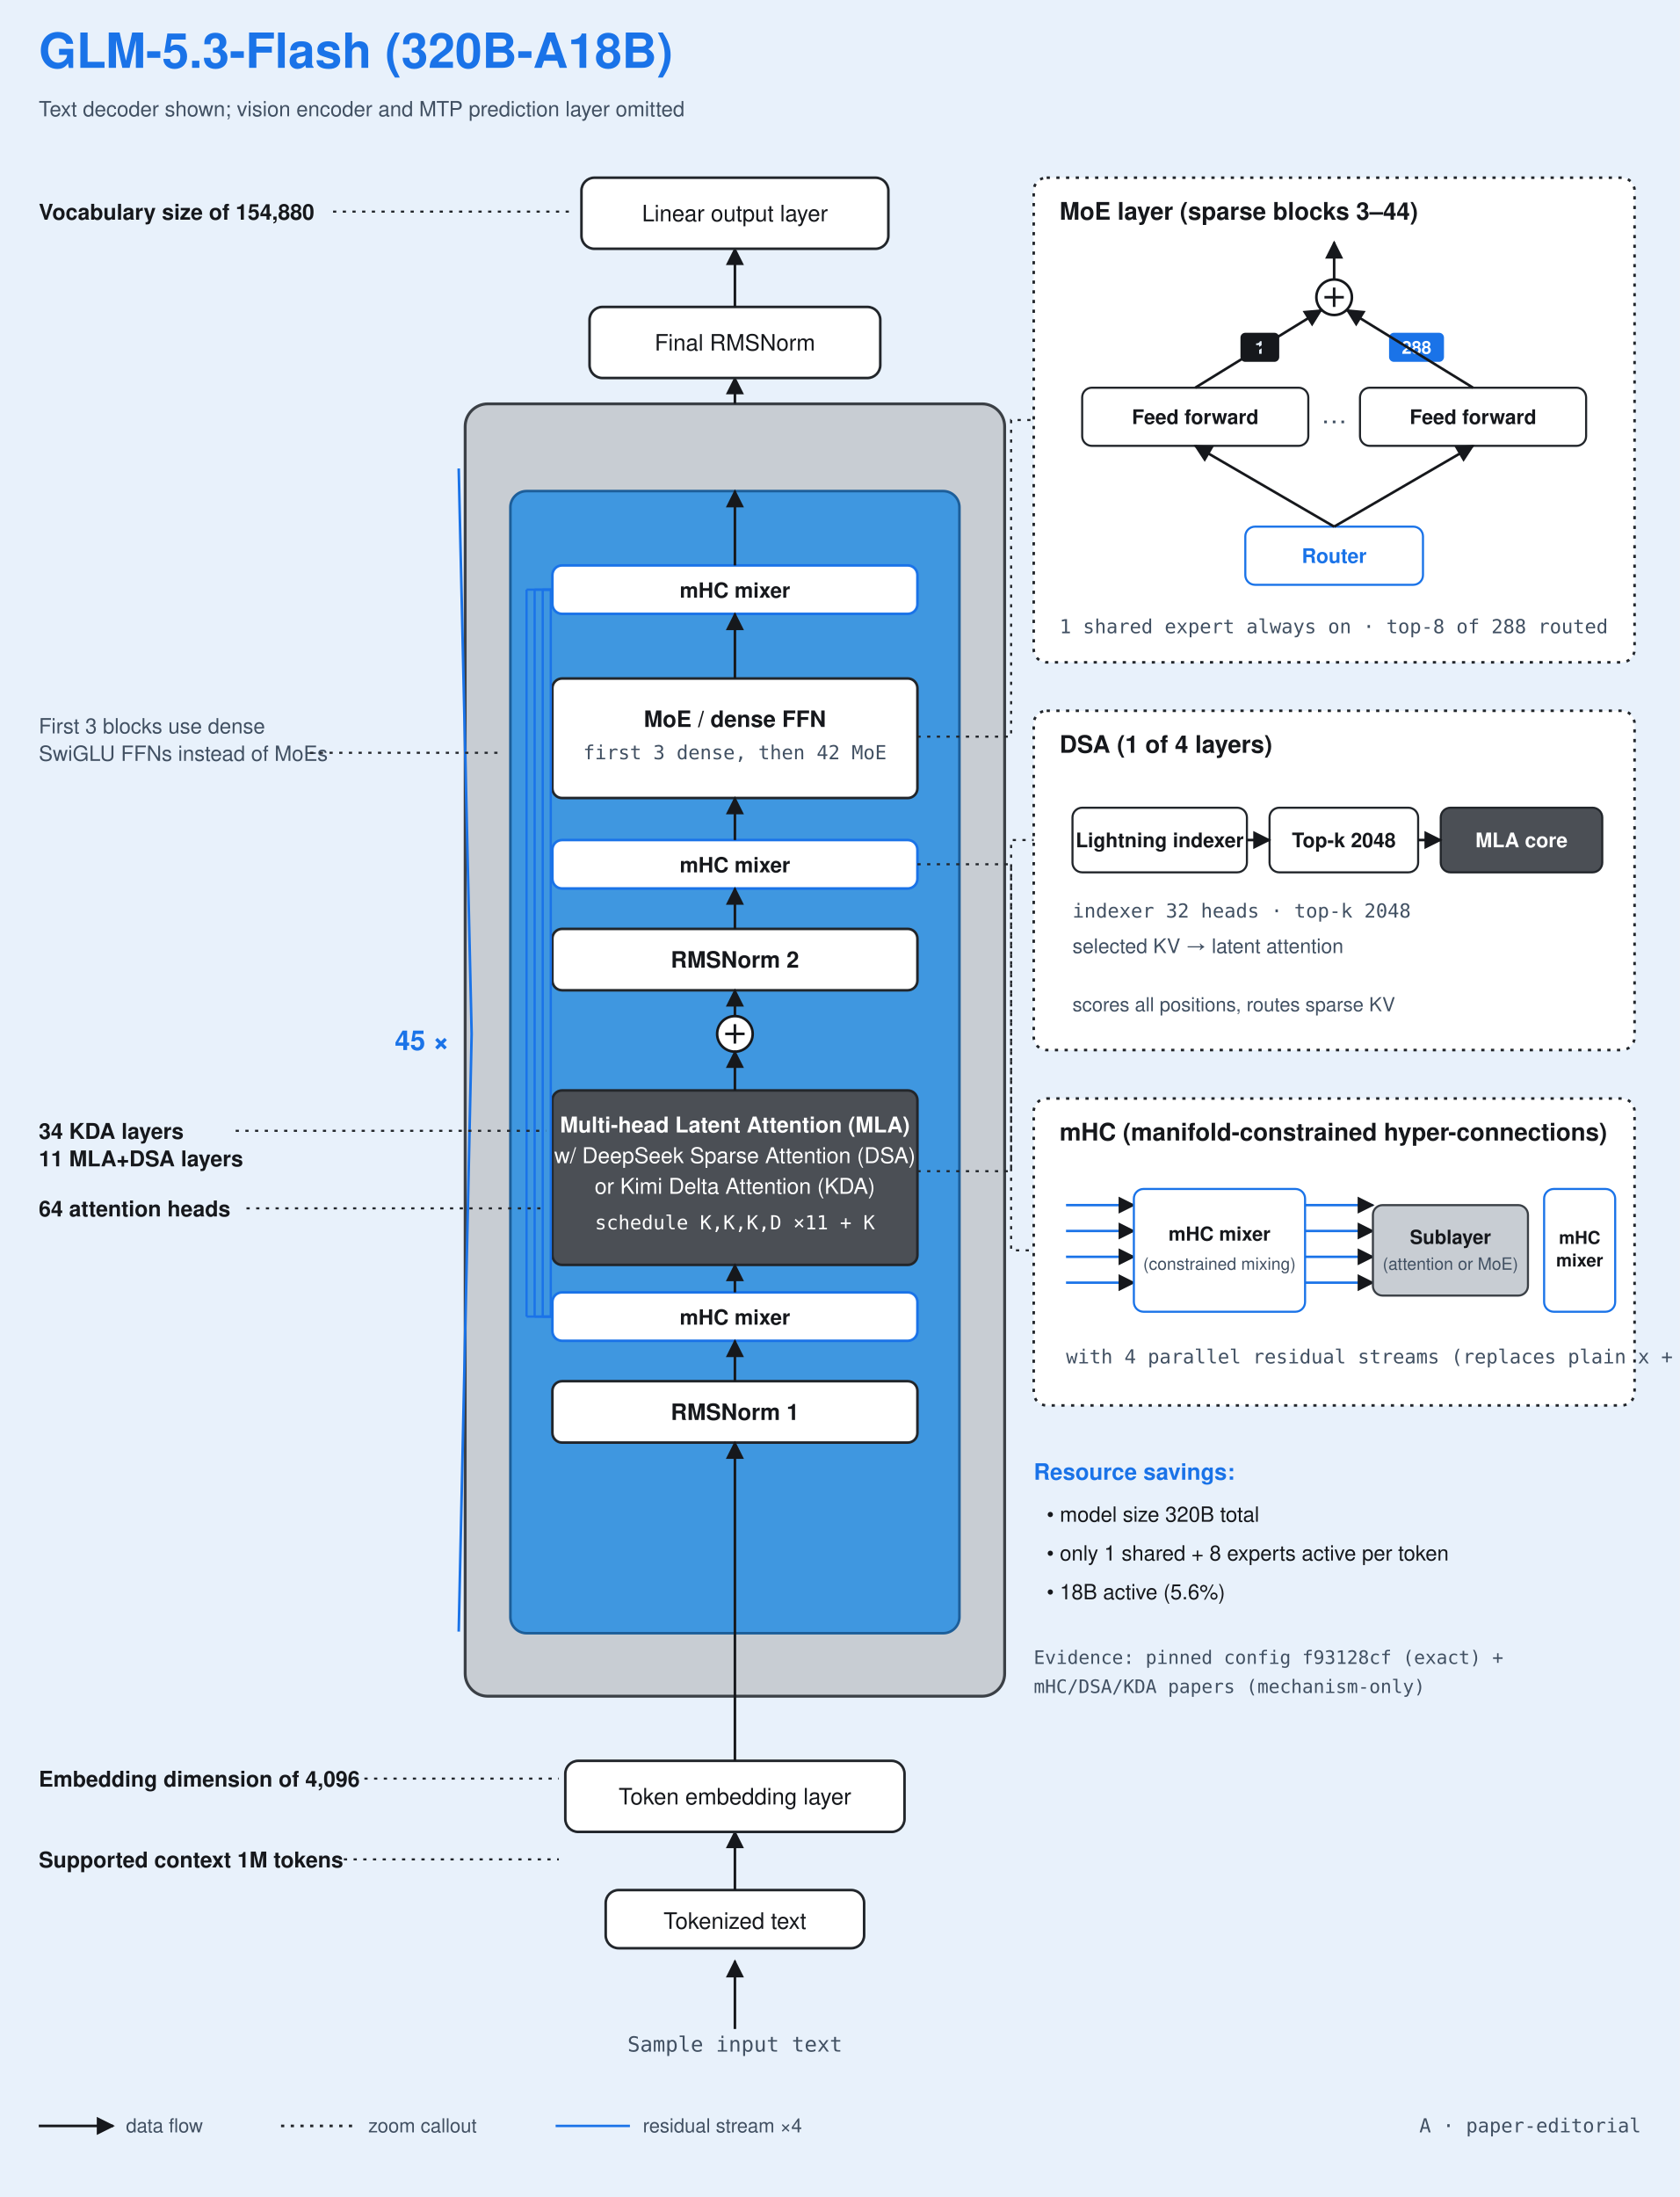
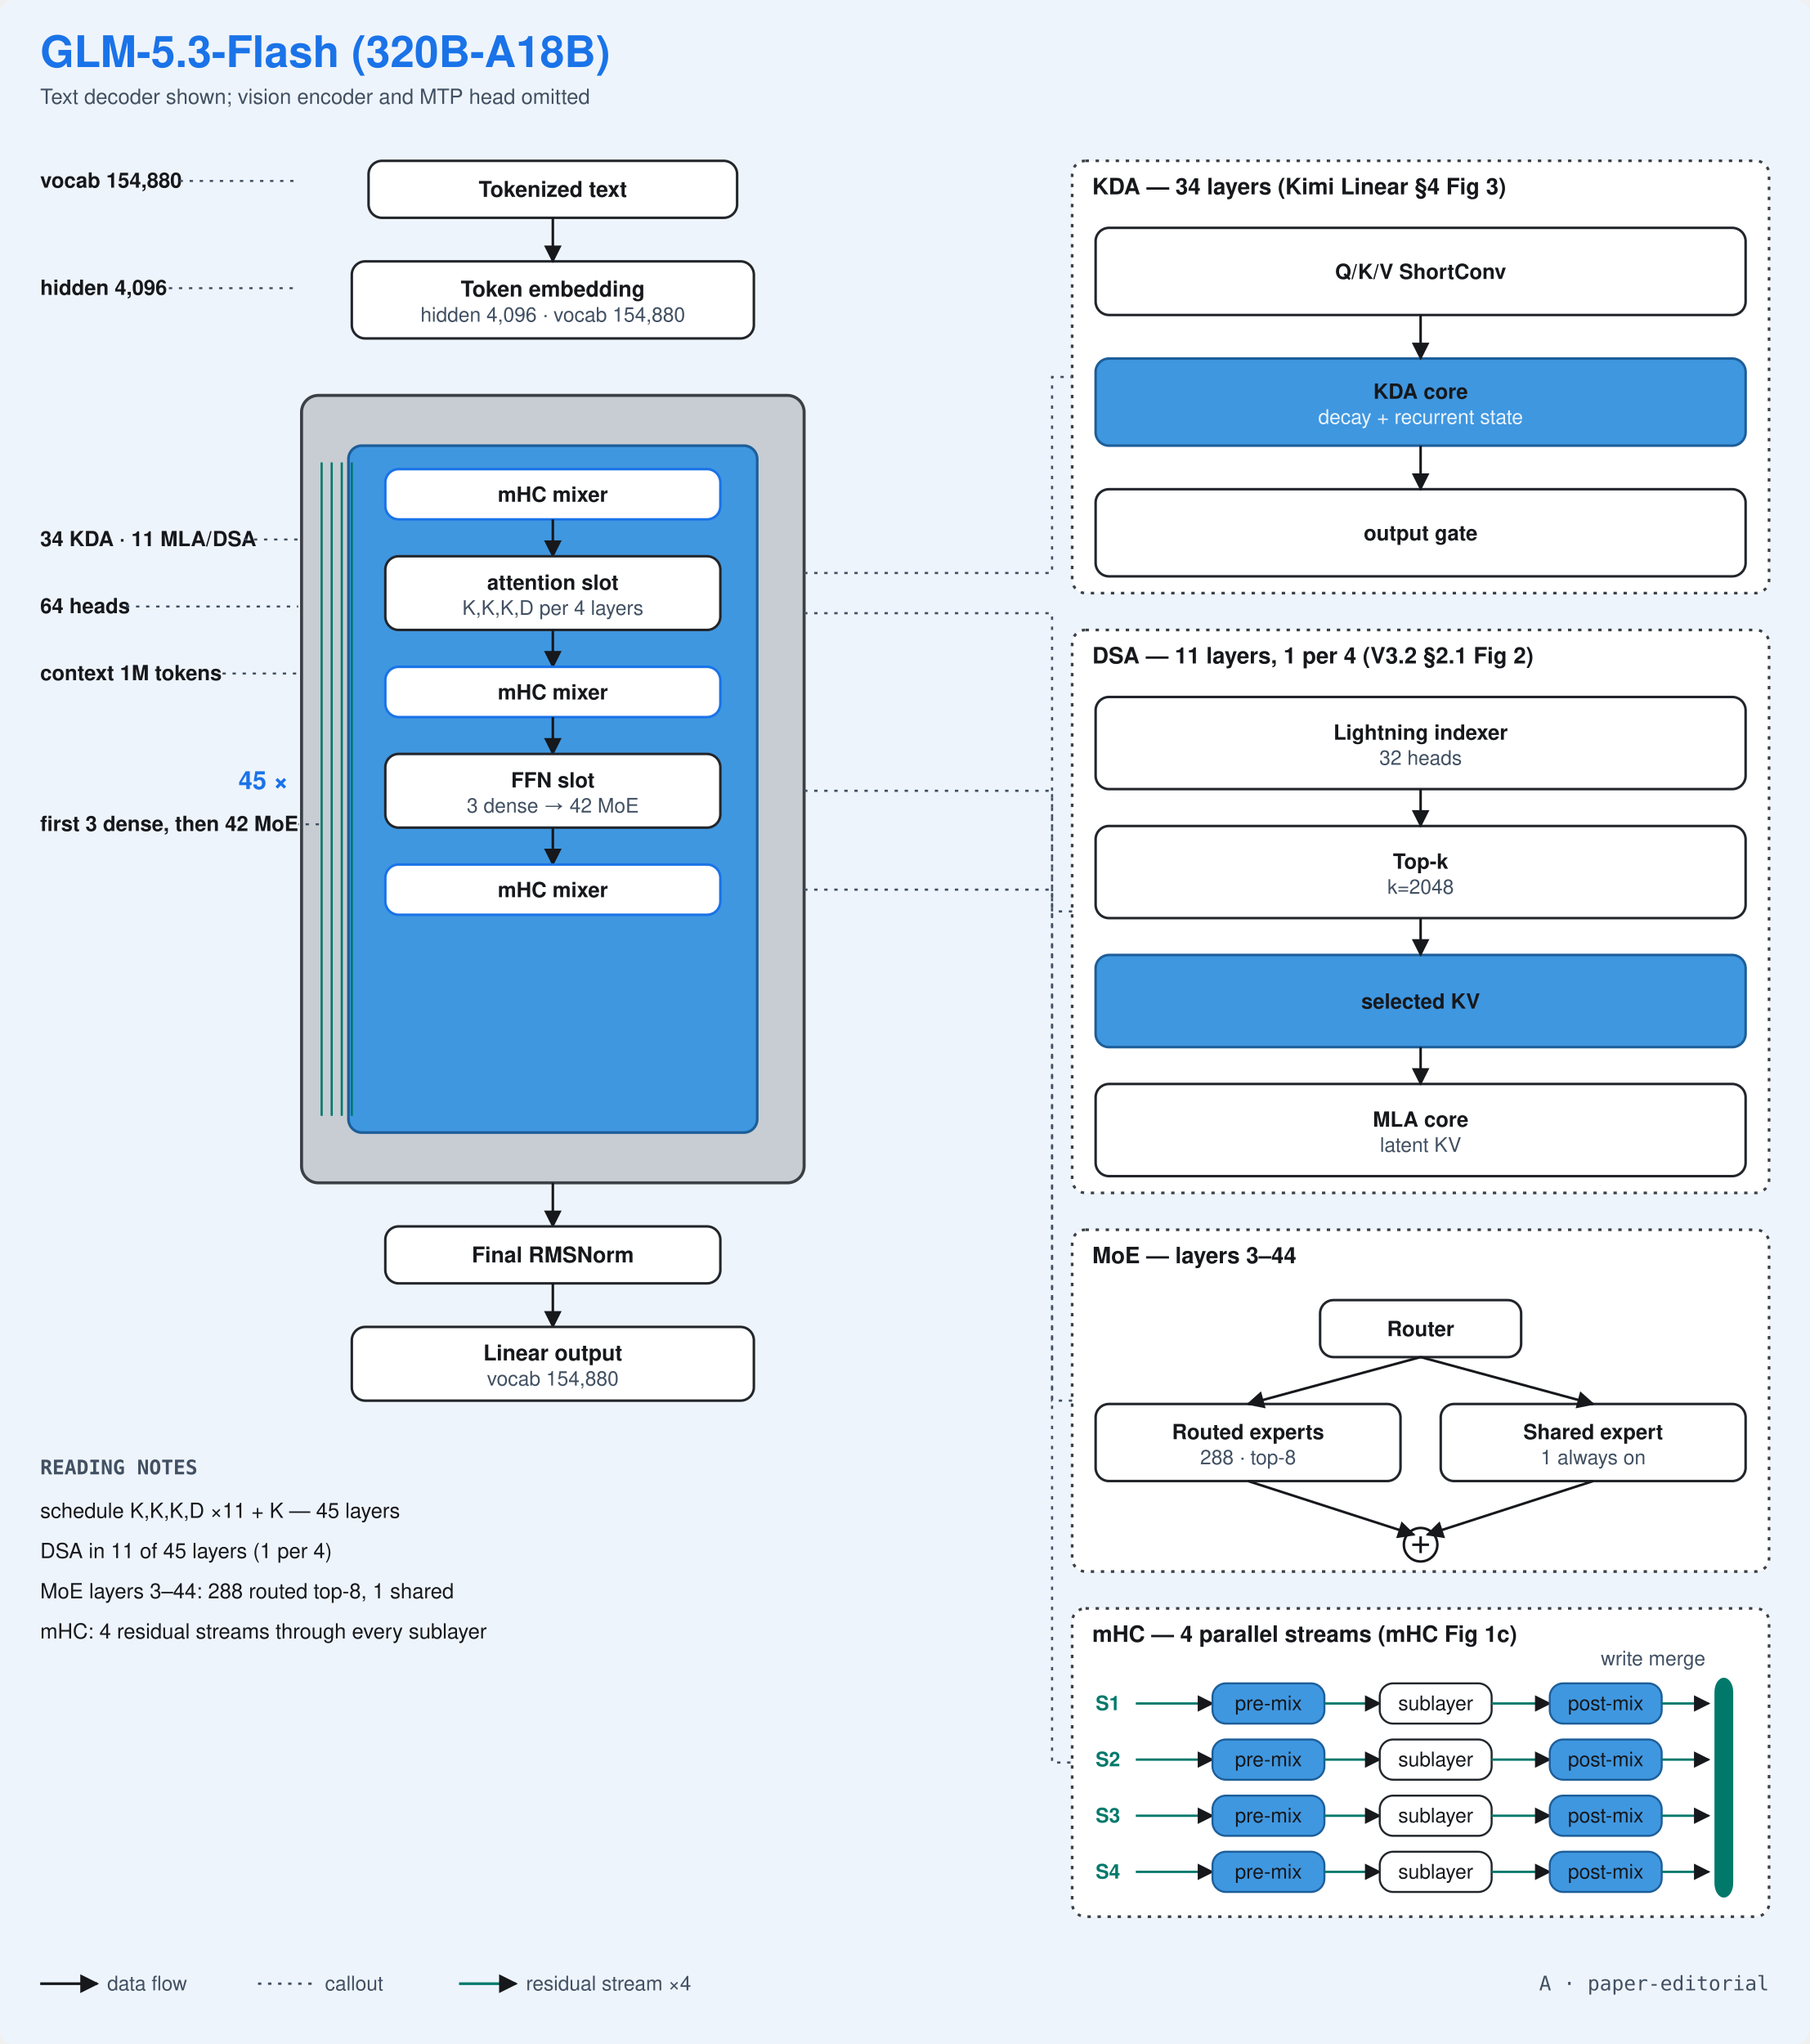
- <svg xmlns="http://www.w3.org/2000/svg" viewBox="0 0 1040 1360" font-family="Helvetica, Arial, sans-serif">
+ <svg xmlns="http://www.w3.org/2000/svg" viewBox="0 0 1080 1220" font-family="Helvetica, Arial, sans-serif">
  <defs>
-     <marker id="ar-a" viewBox="0 0 10 10" refX="9" refY="5" markerWidth="7" markerHeight="7" orient="auto-start-reverse">
+     <marker id="ar" viewBox="0 0 10 10" refX="9" refY="5" markerWidth="7" markerHeight="7" orient="auto-start-reverse">
      <path d="M0,0 L10,5 L0,10 z" fill="#16181c" />
    </marker>
  </defs>
-   <rect x="0" y="0" width="1040" height="1360" rx="0" fill="#e8f1fb" stroke="none" stroke-width="0" />
-   <text x="24" y="42" font-family="Helvetica, Arial, sans-serif" font-size="30" fill="#1a73e8" font-weight="700" text-anchor="start">GLM-5.3-Flash (320B-A18B)</text>
-   <text x="24" y="72" font-family="Helvetica, Arial, sans-serif" font-size="13" fill="#415062" font-weight="400" text-anchor="start">Text decoder shown; vision encoder and MTP prediction layer omitted</text>
-   <text x="455" y="1270" font-family="monospace" font-size="13" fill="#415062" font-weight="400" text-anchor="middle">Sample input text</text>
-   <line x1="455" y1="1256" x2="455" y2="1214" stroke="#16181c" stroke-width="1.6" marker-end="url(#ar-a)" />
-   <rect x="375" y="1170" width="160" height="36" rx="8" fill="#ffffff" stroke="#22262b" stroke-width="1.6" />
-   <text x="455" y="1194" font-family="Helvetica, Arial, sans-serif" font-size="14" fill="#16181c" font-weight="400" text-anchor="middle">Tokenized text</text>
-   <line x1="455" y1="1170" x2="455" y2="1134" stroke="#16181c" stroke-width="1.6" marker-end="url(#ar-a)" />
-   <rect x="350" y="1090" width="210" height="44" rx="8" fill="#ffffff" stroke="#22262b" stroke-width="1.6" />
-   <text x="455" y="1117" font-family="Helvetica, Arial, sans-serif" font-size="14" fill="#16181c" font-weight="400" text-anchor="middle">Token embedding layer</text>
-   <rect x="288" y="250" width="334" height="800" rx="14" fill="#c8cdd3" stroke="#3b4046" stroke-width="1.8" />
-   <rect x="316" y="304" width="278" height="707" rx="10" fill="#3f97e0" stroke="#1d5e99" stroke-width="1.6" />
-   <text x="278" y="650" font-family="Helvetica, Arial, sans-serif" font-size="17" fill="#1a73e8" font-weight="700" text-anchor="end">45 ×</text>
-   <polyline points="284,290 292,640 284,1010" fill="none" stroke="#1a73e8" stroke-width="1.6" />
-   <rect x="342" y="855" width="226" height="38" rx="6" fill="#ffffff" stroke="#22262b" stroke-width="1.6" />
-   <text x="455" y="879" font-family="Helvetica, Arial, sans-serif" font-size="14" fill="#16181c" font-weight="600" text-anchor="middle">RMSNorm 1</text>
-   <rect x="342" y="800" width="226" height="30" rx="6" fill="#ffffff" stroke="#1a73e8" stroke-width="1.6" />
-   <text x="455" y="820" font-family="Helvetica, Arial, sans-serif" font-size="13" fill="#16181c" font-weight="600" text-anchor="middle">mHC mixer</text>
-   <rect x="342" y="675" width="226" height="108" rx="6" fill="#4b4f55" stroke="#22262b" stroke-width="1.6" />
-   <text x="455" y="734" font-family="Helvetica, Arial, sans-serif" font-size="14" fill="#ffffff" font-weight="600" text-anchor="middle" />
-   <text x="455" y="701" font-family="Helvetica, Arial, sans-serif" font-size="13.5" fill="#ffffff" font-weight="600" text-anchor="middle">Multi-head Latent Attention (MLA)</text>
-   <text x="455" y="720" font-family="Helvetica, Arial, sans-serif" font-size="13.5" fill="#ffffff" font-weight="400" text-anchor="middle">w/ DeepSeek Sparse Attention (DSA)</text>
-   <text x="455" y="739" font-family="Helvetica, Arial, sans-serif" font-size="13.5" fill="#ffffff" font-weight="400" text-anchor="middle">or Kimi Delta Attention (KDA)</text>
-   <text x="455" y="761" font-family="monospace" font-size="12" fill="#ffffff" font-weight="400" text-anchor="middle">schedule K,K,K,D ×11 + K</text>
-   <circle cx="455" cy="640" r="11" fill="#ffffff" stroke="#16181c" stroke-width="1.6" />
-   <line x1="449" y1="640" x2="461" y2="640" stroke="#16181c" stroke-width="1.6" />
-   <line x1="455" y1="634" x2="455" y2="646" stroke="#16181c" stroke-width="1.6" />
-   <rect x="342" y="575" width="226" height="38" rx="6" fill="#ffffff" stroke="#22262b" stroke-width="1.6" />
-   <text x="455" y="599" font-family="Helvetica, Arial, sans-serif" font-size="14" fill="#16181c" font-weight="600" text-anchor="middle">RMSNorm 2</text>
-   <rect x="342" y="520" width="226" height="30" rx="6" fill="#ffffff" stroke="#1a73e8" stroke-width="1.6" />
-   <text x="455" y="540" font-family="Helvetica, Arial, sans-serif" font-size="13" fill="#16181c" font-weight="600" text-anchor="middle">mHC mixer</text>
-   <rect x="342" y="420" width="226" height="74" rx="6" fill="#ffffff" stroke="#22262b" stroke-width="1.6" />
-   <text x="455" y="462" font-family="Helvetica, Arial, sans-serif" font-size="14" fill="#16181c" font-weight="600" text-anchor="middle" />
-   <text x="455" y="450" font-family="Helvetica, Arial, sans-serif" font-size="14" fill="#16181c" font-weight="600" text-anchor="middle">MoE / dense FFN</text>
-   <text x="455" y="470" font-family="monospace" font-size="12" fill="#415062" font-weight="400" text-anchor="middle">first 3 dense, then 42 MoE</text>
-   <rect x="342" y="350" width="226" height="30" rx="6" fill="#ffffff" stroke="#1a73e8" stroke-width="1.6" />
-   <text x="455" y="370" font-family="Helvetica, Arial, sans-serif" font-size="13" fill="#16181c" font-weight="600" text-anchor="middle">mHC mixer</text>
-   <line x1="455" y1="1090" x2="455" y2="893" stroke="#16181c" stroke-width="1.6" marker-end="url(#ar-a)" />
-   <line x1="455" y1="855" x2="455" y2="830" stroke="#16181c" stroke-width="1.6" marker-end="url(#ar-a)" />
-   <line x1="455" y1="800" x2="455" y2="783" stroke="#16181c" stroke-width="1.6" marker-end="url(#ar-a)" />
-   <line x1="455" y1="675" x2="455" y2="651" stroke="#16181c" stroke-width="1.6" marker-end="url(#ar-a)" />
-   <line x1="455" y1="629" x2="455" y2="613" stroke="#16181c" stroke-width="1.6" marker-end="url(#ar-a)" />
-   <line x1="455" y1="575" x2="455" y2="550" stroke="#16181c" stroke-width="1.6" marker-end="url(#ar-a)" />
-   <line x1="455" y1="520" x2="455" y2="494" stroke="#16181c" stroke-width="1.6" marker-end="url(#ar-a)" />
-   <line x1="455" y1="420" x2="455" y2="380" stroke="#16181c" stroke-width="1.6" marker-end="url(#ar-a)" />
-   <line x1="455" y1="350" x2="455" y2="304" stroke="#16181c" stroke-width="1.6" marker-end="url(#ar-a)" />
-   <line x1="326" y1="365" x2="326" y2="815" stroke="#1a73e8" stroke-width="1.4" />
-   <line x1="326" y1="815" x2="342" y2="815" stroke="#1a73e8" stroke-width="1.4" />
-   <line x1="326" y1="365" x2="342" y2="365" stroke="#1a73e8" stroke-width="1.4" />
-   <line x1="331" y1="365" x2="331" y2="815" stroke="#1a73e8" stroke-width="1.4" />
-   <line x1="331" y1="815" x2="342" y2="815" stroke="#1a73e8" stroke-width="1.4" />
-   <line x1="331" y1="365" x2="342" y2="365" stroke="#1a73e8" stroke-width="1.4" />
-   <line x1="336" y1="365" x2="336" y2="815" stroke="#1a73e8" stroke-width="1.4" />
-   <line x1="336" y1="815" x2="342" y2="815" stroke="#1a73e8" stroke-width="1.4" />
-   <line x1="336" y1="365" x2="342" y2="365" stroke="#1a73e8" stroke-width="1.4" />
-   <line x1="341" y1="365" x2="341" y2="815" stroke="#1a73e8" stroke-width="1.4" />
-   <line x1="341" y1="815" x2="342" y2="815" stroke="#1a73e8" stroke-width="1.4" />
-   <line x1="341" y1="365" x2="342" y2="365" stroke="#1a73e8" stroke-width="1.4" />
-   <line x1="455" y1="250" x2="455" y2="234" stroke="#16181c" stroke-width="1.6" marker-end="url(#ar-a)" />
-   <rect x="365" y="190" width="180" height="44" rx="8" fill="#ffffff" stroke="#22262b" stroke-width="1.6" />
-   <text x="455" y="217" font-family="Helvetica, Arial, sans-serif" font-size="14" fill="#16181c" font-weight="400" text-anchor="middle">Final RMSNorm</text>
-   <line x1="455" y1="190" x2="455" y2="154" stroke="#16181c" stroke-width="1.6" marker-end="url(#ar-a)" />
-   <rect x="360" y="110" width="190" height="44" rx="8" fill="#ffffff" stroke="#22262b" stroke-width="1.6" />
-   <text x="455" y="137" font-family="Helvetica, Arial, sans-serif" font-size="14" fill="#16181c" font-weight="400" text-anchor="middle">Linear output layer</text>
-   <text x="24" y="136" font-family="Helvetica, Arial, sans-serif" font-size="13.5" fill="#16181c" font-weight="600" text-anchor="start">Vocabulary size of 154,880</text>
-   <line x1="206.2" y1="131" x2="356" y2="131" stroke="#22262b" stroke-width="1.3" stroke-dasharray="2 4" />
-   <text x="24" y="705" font-family="Helvetica, Arial, sans-serif" font-size="13.5" fill="#16181c" font-weight="600" text-anchor="start">34 KDA layers</text>
-   <text x="24" y="722" font-family="Helvetica, Arial, sans-serif" font-size="13.5" fill="#16181c" font-weight="600" text-anchor="start">11 MLA+DSA layers</text>
-   <line x1="145.9" y1="700" x2="338" y2="700" stroke="#22262b" stroke-width="1.3" stroke-dasharray="2 4" />
-   <text x="24" y="753" font-family="Helvetica, Arial, sans-serif" font-size="13.5" fill="#16181c" font-weight="600" text-anchor="start">64 attention heads</text>
-   <line x1="152.6" y1="748" x2="338" y2="748" stroke="#22262b" stroke-width="1.3" stroke-dasharray="2 4" />
-   <text x="24" y="1106" font-family="Helvetica, Arial, sans-serif" font-size="13.5" fill="#16181c" font-weight="600" text-anchor="start">Embedding dimension of 4,096</text>
-   <line x1="219.6" y1="1101" x2="346" y2="1101" stroke="#22262b" stroke-width="1.3" stroke-dasharray="2 4" />
-   <text x="24" y="1156" font-family="Helvetica, Arial, sans-serif" font-size="13.5" fill="#16181c" font-weight="600" text-anchor="start">Supported context 1M tokens</text>
-   <line x1="212.9" y1="1151" x2="346" y2="1151" stroke="#22262b" stroke-width="1.3" stroke-dasharray="2 4" />
-   <text x="24" y="454" font-family="Helvetica, Arial, sans-serif" font-size="13" fill="#415062" font-weight="400" text-anchor="start">First 3 blocks use dense</text>
-   <text x="24" y="471" font-family="Helvetica, Arial, sans-serif" font-size="13" fill="#415062" font-weight="400" text-anchor="start">SwiGLU FFNs instead of MoEs</text>
-   <line x1="192" y1="466" x2="312" y2="466" stroke="#22262b" stroke-width="1.3" stroke-dasharray="2 4" />
-   <rect x="640" y="110" width="372" height="300" rx="8" fill="#ffffff" stroke="#22262b" stroke-dasharray="2 4" stroke-width="1.6" />
-   <text x="656" y="136" font-family="Helvetica, Arial, sans-serif" font-size="15" fill="#16181c" font-weight="700" text-anchor="start">MoE layer (sparse blocks 3–44)</text>
-   <circle cx="826" cy="184" r="11" fill="#ffffff" stroke="#16181c" stroke-width="1.6" />
-   <line x1="820" y1="184" x2="832" y2="184" stroke="#16181c" stroke-width="1.6" />
-   <line x1="826" y1="178" x2="826" y2="190" stroke="#16181c" stroke-width="1.6" />
-   <rect x="670" y="240" width="140" height="36" rx="6" fill="#ffffff" stroke="#22262b" stroke-width="1.3" />
-   <text x="740" y="262.5" font-family="Helvetica, Arial, sans-serif" font-size="12.5" fill="#16181c" font-weight="600" text-anchor="middle">Feed forward</text>
-   <rect x="842" y="240" width="140" height="36" rx="6" fill="#ffffff" stroke="#22262b" stroke-width="1.3" />
-   <text x="912" y="262.5" font-family="Helvetica, Arial, sans-serif" font-size="12.5" fill="#16181c" font-weight="600" text-anchor="middle">Feed forward</text>
-   <text x="826" y="262" font-family="Helvetica, Arial, sans-serif" font-size="16" fill="#415062" font-weight="400" text-anchor="middle">…</text>
-   <rect x="768" y="206" width="24" height="18" rx="3" fill="#16181c" stroke="#16181c" stroke-width="0" />
-   <text x="780" y="219" font-family="Helvetica, Arial, sans-serif" font-size="11" fill="#e8f1fb" font-weight="700" text-anchor="middle">1</text>
-   <rect x="860" y="206" width="34" height="18" rx="3" fill="#1a73e8" stroke="#1a73e8" stroke-width="0" />
-   <text x="877" y="219" font-family="Helvetica, Arial, sans-serif" font-size="11" fill="#ffffff" font-weight="700" text-anchor="middle">288</text>
-   <rect x="771" y="326" width="110" height="36" rx="6" fill="#ffffff" stroke="#1a73e8" stroke-width="1.3" />
-   <text x="826" y="348.5" font-family="Helvetica, Arial, sans-serif" font-size="12.5" fill="#1a73e8" font-weight="600" text-anchor="middle">Router</text>
-   <polyline points="826,326 740,276" fill="none" stroke="#16181c" stroke-width="1.6" marker-end="url(#ar-a)" />
-   <polyline points="826,326 912,276" fill="none" stroke="#16181c" stroke-width="1.6" marker-end="url(#ar-a)" />
-   <polyline points="740,240 818,192" fill="none" stroke="#16181c" stroke-width="1.6" marker-end="url(#ar-a)" />
-   <polyline points="912,240 834,192" fill="none" stroke="#16181c" stroke-width="1.6" marker-end="url(#ar-a)" />
-   <line x1="826" y1="173" x2="826" y2="150" stroke="#16181c" stroke-width="1.6" marker-end="url(#ar-a)" />
-   <text x="656" y="392" font-family="monospace" font-size="12" fill="#415062" font-weight="400" text-anchor="start">1 shared expert always on · top-8 of 288 routed</text>
-   <polyline points="568,456 626,456 626,260 640,260" fill="none" stroke="#22262b" stroke-width="1.3" stroke-dasharray="2 4" />
-   <rect x="640" y="440" width="372" height="210" rx="8" fill="#ffffff" stroke="#22262b" stroke-dasharray="2 4" stroke-width="1.6" />
-   <text x="656" y="466" font-family="Helvetica, Arial, sans-serif" font-size="15" fill="#16181c" font-weight="700" text-anchor="start">DSA (1 of 4 layers)</text>
-   <rect x="664" y="500" width="108" height="40" rx="6" fill="#ffffff" stroke="#22262b" stroke-width="1.3" />
-   <text x="718" y="524.5" font-family="Helvetica, Arial, sans-serif" font-size="12.5" fill="#16181c" font-weight="600" text-anchor="middle">Lightning indexer</text>
-   <rect x="786" y="500" width="92" height="40" rx="6" fill="#ffffff" stroke="#22262b" stroke-width="1.3" />
-   <text x="832" y="524.5" font-family="Helvetica, Arial, sans-serif" font-size="12.5" fill="#16181c" font-weight="600" text-anchor="middle">Top-k 2048</text>
-   <rect x="892" y="500" width="100" height="40" rx="6" fill="#4b4f55" stroke="#22262b" stroke-width="1.3" />
-   <text x="942" y="524.5" font-family="Helvetica, Arial, sans-serif" font-size="12.5" fill="#ffffff" font-weight="600" text-anchor="middle">MLA core</text>
-   <line x1="772" y1="520" x2="786" y2="520" stroke="#16181c" stroke-width="1.6" marker-end="url(#ar-a)" />
-   <line x1="878" y1="520" x2="892" y2="520" stroke="#16181c" stroke-width="1.6" marker-end="url(#ar-a)" />
-   <text x="664" y="568" font-family="monospace" font-size="12" fill="#415062" font-weight="400" text-anchor="start">indexer 32 heads · top-k 2048</text>
-   <text x="664" y="590" font-family="Helvetica, Arial, sans-serif" font-size="12.5" fill="#415062" font-weight="400" text-anchor="start">selected KV → latent attention</text>
-   <text x="664" y="626" font-family="Helvetica, Arial, sans-serif" font-size="12" fill="#415062" font-weight="400" text-anchor="start">scores all positions, routes sparse KV</text>
-   <polyline points="568,725 626,725 626,520 640,520" fill="none" stroke="#22262b" stroke-width="1.3" stroke-dasharray="2 4" />
-   <rect x="640" y="680" width="372" height="190" rx="8" fill="#ffffff" stroke="#22262b" stroke-dasharray="2 4" stroke-width="1.6" />
-   <text x="656" y="706" font-family="Helvetica, Arial, sans-serif" font-size="15" fill="#16181c" font-weight="700" text-anchor="start">mHC (manifold-constrained hyper-connections)</text>
-   <line x1="660" y1="746" x2="702" y2="746" stroke="#1a73e8" stroke-width="1.5" marker-end="url(#ar-a)" />
-   <line x1="808" y1="746" x2="850" y2="746" stroke="#1a73e8" stroke-width="1.5" marker-end="url(#ar-a)" />
-   <line x1="660" y1="762" x2="702" y2="762" stroke="#1a73e8" stroke-width="1.5" marker-end="url(#ar-a)" />
-   <line x1="808" y1="762" x2="850" y2="762" stroke="#1a73e8" stroke-width="1.5" marker-end="url(#ar-a)" />
-   <line x1="660" y1="778" x2="702" y2="778" stroke="#1a73e8" stroke-width="1.5" marker-end="url(#ar-a)" />
-   <line x1="808" y1="778" x2="850" y2="778" stroke="#1a73e8" stroke-width="1.5" marker-end="url(#ar-a)" />
-   <line x1="660" y1="794" x2="702" y2="794" stroke="#1a73e8" stroke-width="1.5" marker-end="url(#ar-a)" />
-   <line x1="808" y1="794" x2="850" y2="794" stroke="#1a73e8" stroke-width="1.5" marker-end="url(#ar-a)" />
-   <rect x="702" y="736" width="106" height="76" rx="6" fill="#ffffff" stroke="#1a73e8" stroke-width="1.3" />
-   <text x="755" y="778.5" font-family="Helvetica, Arial, sans-serif" font-size="12.5" fill="#16181c" font-weight="600" text-anchor="middle" />
-   <text x="755" y="768" font-family="Helvetica, Arial, sans-serif" font-size="12" fill="#16181c" font-weight="600" text-anchor="middle">mHC mixer</text>
-   <text x="755" y="786" font-family="Helvetica, Arial, sans-serif" font-size="10.5" fill="#415062" font-weight="400" text-anchor="middle">(constrained mixing)</text>
-   <rect x="850" y="746" width="96" height="56" rx="6" fill="#c8cdd3" stroke="#3b4046" stroke-width="1.3" />
-   <text x="898" y="778.5" font-family="Helvetica, Arial, sans-serif" font-size="12.5" fill="#16181c" font-weight="600" text-anchor="middle" />
-   <text x="898" y="770" font-family="Helvetica, Arial, sans-serif" font-size="12" fill="#16181c" font-weight="600" text-anchor="middle">Sublayer</text>
-   <text x="898" y="786" font-family="Helvetica, Arial, sans-serif" font-size="10.5" fill="#415062" font-weight="400" text-anchor="middle">(attention or MoE)</text>
-   <rect x="956" y="736" width="44" height="76" rx="6" fill="#ffffff" stroke="#1a73e8" stroke-width="1.3" />
-   <text x="978" y="778.5" font-family="Helvetica, Arial, sans-serif" font-size="12.5" fill="#16181c" font-weight="600" text-anchor="middle" />
-   <text x="978" y="770" font-family="Helvetica, Arial, sans-serif" font-size="11" fill="#16181c" font-weight="600" text-anchor="middle">mHC</text>
-   <text x="978" y="784" font-family="Helvetica, Arial, sans-serif" font-size="11" fill="#16181c" font-weight="600" text-anchor="middle">mixer</text>
-   <text x="660" y="844" font-family="monospace" font-size="12" fill="#415062" font-weight="400" text-anchor="start">with 4 parallel residual streams (replaces plain x + F(x))</text>
-   <polyline points="568,535 626,535 626,774 640,774" fill="none" stroke="#22262b" stroke-width="1.3" stroke-dasharray="2 4" />
-   <text x="640" y="916" font-family="Helvetica, Arial, sans-serif" font-size="14" fill="#1a73e8" font-weight="700" text-anchor="start">Resource savings:</text>
-   <text x="648" y="942" font-family="Helvetica, Arial, sans-serif" font-size="13" fill="#16181c" font-weight="400" text-anchor="start">• model size 320B total</text>
-   <text x="648" y="966" font-family="Helvetica, Arial, sans-serif" font-size="13" fill="#16181c" font-weight="400" text-anchor="start">• only 1 shared + 8 experts active per token</text>
-   <text x="648" y="990" font-family="Helvetica, Arial, sans-serif" font-size="13" fill="#16181c" font-weight="400" text-anchor="start">• 18B active (5.6%)</text>
-   <text x="640" y="1030" font-family="monospace" font-size="11.5" fill="#415062" font-weight="400" text-anchor="start">Evidence: pinned config f93128cf (exact) +</text>
-   <text x="640" y="1048" font-family="monospace" font-size="11.5" fill="#415062" font-weight="400" text-anchor="start">mHC/DSA/KDA papers (mechanism-only)</text>
-   <line x1="24" y1="1316" x2="70" y2="1316" stroke="#16181c" stroke-width="1.6" marker-end="url(#ar-a)" />
-   <text x="78" y="1320" font-family="Helvetica, Arial, sans-serif" font-size="12" fill="#415062" font-weight="400" text-anchor="start">data flow</text>
-   <line x1="174" y1="1316" x2="220" y2="1316" stroke="#22262b" stroke-width="1.6" stroke-dasharray="2 4" />
-   <text x="228" y="1320" font-family="Helvetica, Arial, sans-serif" font-size="12" fill="#415062" font-weight="400" text-anchor="start">zoom callout</text>
-   <line x1="344" y1="1316" x2="390" y2="1316" stroke="#1a73e8" stroke-width="1.5" />
-   <text x="398" y="1320" font-family="Helvetica, Arial, sans-serif" font-size="12" fill="#415062" font-weight="400" text-anchor="start">residual stream ×4</text>
-   <text x="1016" y="1320" font-family="monospace" font-size="12" fill="#415062" font-weight="400" text-anchor="end">A · paper-editorial</text>
+   <rect x="0" y="0" width="1080" height="1220" rx="8" fill="#eef4fb" stroke="none" stroke-width="0" />
+   <text x="24" y="40" font-size="26" fill="#1a73e8" font-weight="700" text-anchor="start">GLM-5.3-Flash (320B-A18B)</text>
+   <text x="24" y="62" font-size="12.5" fill="#415062" font-weight="400" text-anchor="start">Text decoder shown; vision encoder and MTP head omitted</text>
+   <rect x="220" y="96" width="220" height="34" rx="8" fill="#ffffff" stroke="#22262b" stroke-width="1.5" />
+   <text x="330" y="117.5" font-size="13" fill="#16181c" font-weight="600" text-anchor="middle">Tokenized text</text>
+   <rect x="210" y="156" width="240" height="46" rx="8" fill="#ffffff" stroke="#22262b" stroke-width="1.5" />
+   <text x="330" y="177" font-size="13" fill="#16181c" font-weight="600" text-anchor="middle">Token embedding</text>
+   <text x="330" y="192" font-size="12" fill="#415062" font-weight="400" text-anchor="middle">hidden 4,096 · vocab 154,880</text>
+   <line x1="330" y1="130" x2="330" y2="156" stroke="#16181c" stroke-width="1.5" marker-end="url(#ar)" />
+   <rect x="180" y="236" width="300" height="470" rx="10" fill="#c8cdd3" stroke="#3b4046" stroke-width="1.8" />
+   <rect x="208" y="266" width="244" height="410" rx="8" fill="#3f97e0" stroke="#1d5e99" stroke-width="1.6" />
+   <text x="172" y="471" font-size="15" fill="#1a73e8" font-weight="700" text-anchor="end">45 ×</text>
+   <rect x="230" y="280" width="200" height="30" rx="8" fill="#ffffff" stroke="#1a73e8" stroke-width="1.5" />
+   <text x="330" y="299.5" font-size="12.5" fill="#16181c" font-weight="600" text-anchor="middle">mHC mixer</text>
+   <line x1="330" y1="310" x2="330" y2="332" stroke="#16181c" stroke-width="1.5" marker-end="url(#ar)" />
+   <rect x="230" y="332" width="200" height="44" rx="8" fill="#ffffff" stroke="#22262b" stroke-width="1.5" />
+   <text x="330" y="352" font-size="12.5" fill="#16181c" font-weight="600" text-anchor="middle">attention slot</text>
+   <text x="330" y="367" font-size="12" fill="#415062" font-weight="400" text-anchor="middle">K,K,K,D per 4 layers</text>
+   <line x1="330" y1="376" x2="330" y2="398" stroke="#16181c" stroke-width="1.5" marker-end="url(#ar)" />
+   <rect x="230" y="398" width="200" height="30" rx="8" fill="#ffffff" stroke="#1a73e8" stroke-width="1.5" />
+   <text x="330" y="417.5" font-size="12.5" fill="#16181c" font-weight="600" text-anchor="middle">mHC mixer</text>
+   <line x1="330" y1="428" x2="330" y2="450" stroke="#16181c" stroke-width="1.5" marker-end="url(#ar)" />
+   <rect x="230" y="450" width="200" height="44" rx="8" fill="#ffffff" stroke="#22262b" stroke-width="1.5" />
+   <text x="330" y="470" font-size="12.5" fill="#16181c" font-weight="600" text-anchor="middle">FFN slot</text>
+   <text x="330" y="485" font-size="12" fill="#415062" font-weight="400" text-anchor="middle">3 dense → 42 MoE</text>
+   <line x1="330" y1="494" x2="330" y2="516" stroke="#16181c" stroke-width="1.5" marker-end="url(#ar)" />
+   <rect x="230" y="516" width="200" height="30" rx="8" fill="#ffffff" stroke="#1a73e8" stroke-width="1.5" />
+   <text x="330" y="535.5" font-size="12.5" fill="#16181c" font-weight="600" text-anchor="middle">mHC mixer</text>
+   <line x1="192" y1="276" x2="192" y2="666" stroke="#00796b" stroke-width="1.3" />
+   <line x1="198" y1="276" x2="198" y2="666" stroke="#00796b" stroke-width="1.3" />
+   <line x1="204" y1="276" x2="204" y2="666" stroke="#00796b" stroke-width="1.3" />
+   <line x1="210" y1="276" x2="210" y2="666" stroke="#00796b" stroke-width="1.3" />
+   <line x1="330" y1="706" x2="330" y2="732" stroke="#16181c" stroke-width="1.5" marker-end="url(#ar)" />
+   <rect x="230" y="732" width="200" height="34" rx="8" fill="#ffffff" stroke="#22262b" stroke-width="1.5" />
+   <text x="330" y="753.5" font-size="13" fill="#16181c" font-weight="600" text-anchor="middle">Final RMSNorm</text>
+   <line x1="330" y1="766" x2="330" y2="792" stroke="#16181c" stroke-width="1.5" marker-end="url(#ar)" />
+   <rect x="210" y="792" width="240" height="44" rx="8" fill="#ffffff" stroke="#22262b" stroke-width="1.5" />
+   <text x="330" y="812" font-size="13" fill="#16181c" font-weight="600" text-anchor="middle">Linear output</text>
+   <text x="330" y="827" font-size="12" fill="#415062" font-weight="400" text-anchor="middle">vocab 154,880</text>
+   <rect x="640" y="96" width="416" height="258" rx="8" fill="#ffffff" stroke="#3b4046" stroke-width="1.6" stroke-dasharray="2 4" />
+   <text x="652" y="116" font-size="13.5" fill="#16181c" font-weight="700" text-anchor="start">KDA — 34 layers (Kimi Linear §4 Fig 3)</text>
+   <rect x="654" y="136" width="388" height="52" rx="8" fill="#ffffff" stroke="#22262b" stroke-width="1.5" />
+   <text x="848" y="166.5" font-size="12.5" fill="#16181c" font-weight="600" text-anchor="middle">Q/K/V ShortConv</text>
+   <rect x="654" y="214" width="388" height="52" rx="8" fill="#3f97e0" stroke="#1d5e99" stroke-width="1.5" />
+   <text x="848" y="238" font-size="12.5" fill="#16181c" font-weight="600" text-anchor="middle">KDA core</text>
+   <text x="848" y="253" font-size="12" fill="#eaf3fb" font-weight="400" text-anchor="middle">decay + recurrent state</text>
+   <rect x="654" y="292" width="388" height="52" rx="8" fill="#ffffff" stroke="#22262b" stroke-width="1.5" />
+   <text x="848" y="322.5" font-size="12.5" fill="#16181c" font-weight="600" text-anchor="middle">output gate</text>
+   <line x1="848" y1="188" x2="848" y2="214" stroke="#16181c" stroke-width="1.5" marker-end="url(#ar)" />
+   <line x1="848" y1="266" x2="848" y2="292" stroke="#16181c" stroke-width="1.5" marker-end="url(#ar)" />
+   <polyline points="480,342 628,342 628,225 640,225" fill="none" stroke="#415062" stroke-width="1.3" stroke-dasharray="2 4" />
+   <rect x="640" y="376" width="416" height="336" rx="8" fill="#ffffff" stroke="#3b4046" stroke-width="1.6" stroke-dasharray="2 4" />
+   <text x="652" y="396" font-size="13.5" fill="#16181c" font-weight="700" text-anchor="start">DSA — 11 layers, 1 per 4 (V3.2 §2.1 Fig 2)</text>
+   <rect x="654" y="416" width="388" height="55" rx="8" fill="#ffffff" stroke="#22262b" stroke-width="1.5" />
+   <text x="848" y="441.5" font-size="12.5" fill="#16181c" font-weight="600" text-anchor="middle">Lightning indexer</text>
+   <text x="848" y="456.5" font-size="12" fill="#415062" font-weight="400" text-anchor="middle">32 heads</text>
+   <rect x="654" y="493" width="388" height="55" rx="8" fill="#ffffff" stroke="#22262b" stroke-width="1.5" />
+   <text x="848" y="518.5" font-size="12.5" fill="#16181c" font-weight="600" text-anchor="middle">Top-k</text>
+   <text x="848" y="533.5" font-size="12" fill="#415062" font-weight="400" text-anchor="middle">k=2048</text>
+   <rect x="654" y="570" width="388" height="55" rx="8" fill="#3f97e0" stroke="#1d5e99" stroke-width="1.5" />
+   <text x="848" y="602" font-size="12.5" fill="#16181c" font-weight="600" text-anchor="middle">selected KV</text>
+   <rect x="654" y="647" width="388" height="55" rx="8" fill="#ffffff" stroke="#22262b" stroke-width="1.5" />
+   <text x="848" y="672.5" font-size="12.5" fill="#16181c" font-weight="600" text-anchor="middle">MLA core</text>
+   <text x="848" y="687.5" font-size="12" fill="#415062" font-weight="400" text-anchor="middle">latent KV</text>
+   <line x1="848" y1="471" x2="848" y2="493" stroke="#16181c" stroke-width="1.5" marker-end="url(#ar)" />
+   <line x1="848" y1="548" x2="848" y2="570" stroke="#16181c" stroke-width="1.5" marker-end="url(#ar)" />
+   <line x1="848" y1="625" x2="848" y2="647" stroke="#16181c" stroke-width="1.5" marker-end="url(#ar)" />
+   <polyline points="480,366 628,366 628,544 640,544" fill="none" stroke="#415062" stroke-width="1.3" stroke-dasharray="2 4" />
+   <rect x="640" y="734" width="416" height="204" rx="8" fill="#ffffff" stroke="#3b4046" stroke-width="1.6" stroke-dasharray="2 4" />
+   <text x="652" y="754" font-size="13.5" fill="#16181c" font-weight="700" text-anchor="start">MoE — layers 3–44</text>
+   <rect x="788" y="776" width="120" height="34" rx="8" fill="#ffffff" stroke="#22262b" stroke-width="1.5" />
+   <text x="848" y="797.5" font-size="12.5" fill="#16181c" font-weight="600" text-anchor="middle">Router</text>
+   <rect x="654" y="838" width="182" height="46" rx="8" fill="#ffffff" stroke="#22262b" stroke-width="1.5" />
+   <text x="745" y="859" font-size="12.5" fill="#16181c" font-weight="600" text-anchor="middle">Routed experts</text>
+   <text x="745" y="874" font-size="12" fill="#415062" font-weight="400" text-anchor="middle">288 · top-8</text>
+   <rect x="860" y="838" width="182" height="46" rx="8" fill="#ffffff" stroke="#22262b" stroke-width="1.5" />
+   <text x="951" y="859" font-size="12.5" fill="#16181c" font-weight="600" text-anchor="middle">Shared expert</text>
+   <text x="951" y="874" font-size="12" fill="#415062" font-weight="400" text-anchor="middle">1 always on</text>
+   <circle cx="848" cy="922" r="10" fill="#ffffff" stroke="#16181c" stroke-width="1.5" />
+   <line x1="843" y1="922" x2="853" y2="922" stroke="#16181c" stroke-width="1.5" />
+   <line x1="848" y1="917" x2="848" y2="927" stroke="#16181c" stroke-width="1.5" />
+   <line x1="848" y1="810" x2="745" y2="838" stroke="#16181c" stroke-width="1.5" marker-end="url(#ar)" />
+   <line x1="848" y1="810" x2="951" y2="838" stroke="#16181c" stroke-width="1.5" marker-end="url(#ar)" />
+   <line x1="745" y1="884" x2="844" y2="916" stroke="#16181c" stroke-width="1.5" marker-end="url(#ar)" />
+   <line x1="951" y1="884" x2="852" y2="916" stroke="#16181c" stroke-width="1.5" marker-end="url(#ar)" />
+   <polyline points="480,472 628,472 628,836 640,836" fill="none" stroke="#415062" stroke-width="1.3" stroke-dasharray="2 4" />
+   <rect x="640" y="960" width="416" height="184" rx="8" fill="#ffffff" stroke="#3b4046" stroke-width="1.6" stroke-dasharray="2 4" />
+   <text x="652" y="980" font-size="13.5" fill="#16181c" font-weight="700" text-anchor="start">mHC — 4 parallel streams (mHC Fig 1c)</text>
+   <text x="654" y="1020.75" font-size="12" fill="#00796b" font-weight="600" text-anchor="start">S1</text>
+   <line x1="678" y1="1016.75" x2="723.77" y2="1016.75" stroke="#00796b" stroke-width="1.4" marker-end="url(#ar)" />
+   <rect x="723.77" y="1004.75" width="66.8" height="24" rx="8" fill="#3f97e0" stroke="#1d5e99" stroke-width="1.2" />
+   <text x="757.17" y="1020.75" font-size="12" fill="#16181c" font-weight="400" text-anchor="middle">pre-mix</text>
+   <line x1="790.57" y1="1016.75" x2="823.6" y2="1016.75" stroke="#00796b" stroke-width="1.4" marker-end="url(#ar)" />
+   <rect x="823.6" y="1004.75" width="66.8" height="24" rx="8" fill="#ffffff" stroke="#22262b" stroke-width="1.2" />
+   <text x="857" y="1020.75" font-size="12" fill="#16181c" font-weight="400" text-anchor="middle">sublayer</text>
+   <line x1="890.4" y1="1016.75" x2="925.1" y2="1016.75" stroke="#00796b" stroke-width="1.4" marker-end="url(#ar)" />
+   <rect x="925.1" y="1004.75" width="66.8" height="24" rx="8" fill="#3f97e0" stroke="#1d5e99" stroke-width="1.2" />
+   <text x="958.5" y="1020.75" font-size="12" fill="#16181c" font-weight="400" text-anchor="middle">post-mix</text>
+   <line x1="991.9" y1="1016.75" x2="1020" y2="1016.75" stroke="#00796b" stroke-width="1.4" marker-end="url(#ar)" />
+   <text x="654" y="1054.25" font-size="12" fill="#00796b" font-weight="600" text-anchor="start">S2</text>
+   <line x1="678" y1="1050.25" x2="723.77" y2="1050.25" stroke="#00796b" stroke-width="1.4" marker-end="url(#ar)" />
+   <rect x="723.77" y="1038.25" width="66.8" height="24" rx="8" fill="#3f97e0" stroke="#1d5e99" stroke-width="1.2" />
+   <text x="757.17" y="1054.25" font-size="12" fill="#16181c" font-weight="400" text-anchor="middle">pre-mix</text>
+   <line x1="790.57" y1="1050.25" x2="823.6" y2="1050.25" stroke="#00796b" stroke-width="1.4" marker-end="url(#ar)" />
+   <rect x="823.6" y="1038.25" width="66.8" height="24" rx="8" fill="#ffffff" stroke="#22262b" stroke-width="1.2" />
+   <text x="857" y="1054.25" font-size="12" fill="#16181c" font-weight="400" text-anchor="middle">sublayer</text>
+   <line x1="890.4" y1="1050.25" x2="925.1" y2="1050.25" stroke="#00796b" stroke-width="1.4" marker-end="url(#ar)" />
+   <rect x="925.1" y="1038.25" width="66.8" height="24" rx="8" fill="#3f97e0" stroke="#1d5e99" stroke-width="1.2" />
+   <text x="958.5" y="1054.25" font-size="12" fill="#16181c" font-weight="400" text-anchor="middle">post-mix</text>
+   <line x1="991.9" y1="1050.25" x2="1020" y2="1050.25" stroke="#00796b" stroke-width="1.4" marker-end="url(#ar)" />
+   <text x="654" y="1087.75" font-size="12" fill="#00796b" font-weight="600" text-anchor="start">S3</text>
+   <line x1="678" y1="1083.75" x2="723.77" y2="1083.75" stroke="#00796b" stroke-width="1.4" marker-end="url(#ar)" />
+   <rect x="723.77" y="1071.75" width="66.8" height="24" rx="8" fill="#3f97e0" stroke="#1d5e99" stroke-width="1.2" />
+   <text x="757.17" y="1087.75" font-size="12" fill="#16181c" font-weight="400" text-anchor="middle">pre-mix</text>
+   <line x1="790.57" y1="1083.75" x2="823.6" y2="1083.75" stroke="#00796b" stroke-width="1.4" marker-end="url(#ar)" />
+   <rect x="823.6" y="1071.75" width="66.8" height="24" rx="8" fill="#ffffff" stroke="#22262b" stroke-width="1.2" />
+   <text x="857" y="1087.75" font-size="12" fill="#16181c" font-weight="400" text-anchor="middle">sublayer</text>
+   <line x1="890.4" y1="1083.75" x2="925.1" y2="1083.75" stroke="#00796b" stroke-width="1.4" marker-end="url(#ar)" />
+   <rect x="925.1" y="1071.75" width="66.8" height="24" rx="8" fill="#3f97e0" stroke="#1d5e99" stroke-width="1.2" />
+   <text x="958.5" y="1087.75" font-size="12" fill="#16181c" font-weight="400" text-anchor="middle">post-mix</text>
+   <line x1="991.9" y1="1083.75" x2="1020" y2="1083.75" stroke="#00796b" stroke-width="1.4" marker-end="url(#ar)" />
+   <text x="654" y="1121.25" font-size="12" fill="#00796b" font-weight="600" text-anchor="start">S4</text>
+   <line x1="678" y1="1117.25" x2="723.77" y2="1117.25" stroke="#00796b" stroke-width="1.4" marker-end="url(#ar)" />
+   <rect x="723.77" y="1105.25" width="66.8" height="24" rx="8" fill="#3f97e0" stroke="#1d5e99" stroke-width="1.2" />
+   <text x="757.17" y="1121.25" font-size="12" fill="#16181c" font-weight="400" text-anchor="middle">pre-mix</text>
+   <line x1="790.57" y1="1117.25" x2="823.6" y2="1117.25" stroke="#00796b" stroke-width="1.4" marker-end="url(#ar)" />
+   <rect x="823.6" y="1105.25" width="66.8" height="24" rx="8" fill="#ffffff" stroke="#22262b" stroke-width="1.2" />
+   <text x="857" y="1121.25" font-size="12" fill="#16181c" font-weight="400" text-anchor="middle">sublayer</text>
+   <line x1="890.4" y1="1117.25" x2="925.1" y2="1117.25" stroke="#00796b" stroke-width="1.4" marker-end="url(#ar)" />
+   <rect x="925.1" y="1105.25" width="66.8" height="24" rx="8" fill="#3f97e0" stroke="#1d5e99" stroke-width="1.2" />
+   <text x="958.5" y="1121.25" font-size="12" fill="#16181c" font-weight="400" text-anchor="middle">post-mix</text>
+   <line x1="991.9" y1="1117.25" x2="1020" y2="1117.25" stroke="#00796b" stroke-width="1.4" marker-end="url(#ar)" />
+   <rect x="1024" y="1002" width="10" height="130" rx="8" fill="#00796b" stroke="#00796b" stroke-width="1.2" />
+   <text x="1018" y="994" font-size="12" fill="#415062" font-weight="400" text-anchor="end">write merge</text>
+   <polyline points="480,531 628,531 628,1052 640,1052" fill="none" stroke="#415062" stroke-width="1.3" stroke-dasharray="2 4" />
+   <text x="24" y="112" font-size="12.5" fill="#16181c" font-weight="600" text-anchor="start">vocab 154,880</text>
+   <line x1="107.2" y1="108" x2="178" y2="108" stroke="#415062" stroke-width="1.2" stroke-dasharray="2 4" />
+   <text x="24" y="176" font-size="12.5" fill="#16181c" font-weight="600" text-anchor="start">hidden 4,096</text>
+   <line x1="100.8" y1="172" x2="178" y2="172" stroke="#415062" stroke-width="1.2" stroke-dasharray="2 4" />
+   <text x="24" y="326" font-size="12.5" fill="#16181c" font-weight="600" text-anchor="start">34 KDA · 11 MLA/DSA</text>
+   <line x1="145.6" y1="322" x2="178" y2="322" stroke="#415062" stroke-width="1.2" stroke-dasharray="2 4" />
+   <text x="24" y="366" font-size="12.5" fill="#16181c" font-weight="600" text-anchor="start">64 heads</text>
+   <line x1="75.2" y1="362" x2="178" y2="362" stroke="#415062" stroke-width="1.2" stroke-dasharray="2 4" />
+   <text x="24" y="406" font-size="12.5" fill="#16181c" font-weight="600" text-anchor="start">context 1M tokens</text>
+   <line x1="132.8" y1="402" x2="178" y2="402" stroke="#415062" stroke-width="1.2" stroke-dasharray="2 4" />
+   <text x="24" y="496" font-size="12.5" fill="#16181c" font-weight="600" text-anchor="start">first 3 dense, then 42 MoE</text>
+   <line x1="190.4" y1="492" x2="178" y2="492" stroke="#415062" stroke-width="1.2" stroke-dasharray="2 4" />
+   <text x="24" y="880" font-size="12" fill="#415062" font-weight="700" text-anchor="start" font-family="monospace">READING NOTES</text>
+   <text x="24" y="906" font-size="12.5" fill="#16181c" font-weight="400" text-anchor="start">schedule K,K,K,D ×11 + K — 45 layers</text>
+   <text x="24" y="930" font-size="12.5" fill="#16181c" font-weight="400" text-anchor="start">DSA in 11 of 45 layers (1 per 4)</text>
+   <text x="24" y="954" font-size="12.5" fill="#16181c" font-weight="400" text-anchor="start">MoE layers 3–44: 288 routed top-8, 1 shared</text>
+   <text x="24" y="978" font-size="12.5" fill="#16181c" font-weight="400" text-anchor="start">mHC: 4 residual streams through every sublayer</text>
+   <line x1="24" y1="1184" x2="58" y2="1184" stroke="#16181c" stroke-width="1.6" marker-end="url(#ar)" />
+   <text x="64" y="1188" font-size="12" fill="#415062" font-weight="400" text-anchor="start">data flow</text>
+   <line x1="154" y1="1184" x2="188" y2="1184" stroke="#415062" stroke-width="1.4" stroke-dasharray="2 4" />
+   <text x="194" y="1188" font-size="12" fill="#415062" font-weight="400" text-anchor="start">callout</text>
+   <line x1="274" y1="1184" x2="308" y2="1184" stroke="#00796b" stroke-width="1.6" marker-end="url(#ar)" />
+   <text x="314" y="1188" font-size="12" fill="#415062" font-weight="400" text-anchor="start">residual stream ×4</text>
+   <text x="1056" y="1188" font-size="12" fill="#415062" font-weight="400" text-anchor="end" font-family="monospace">A · paper-editorial</text>
</svg>
